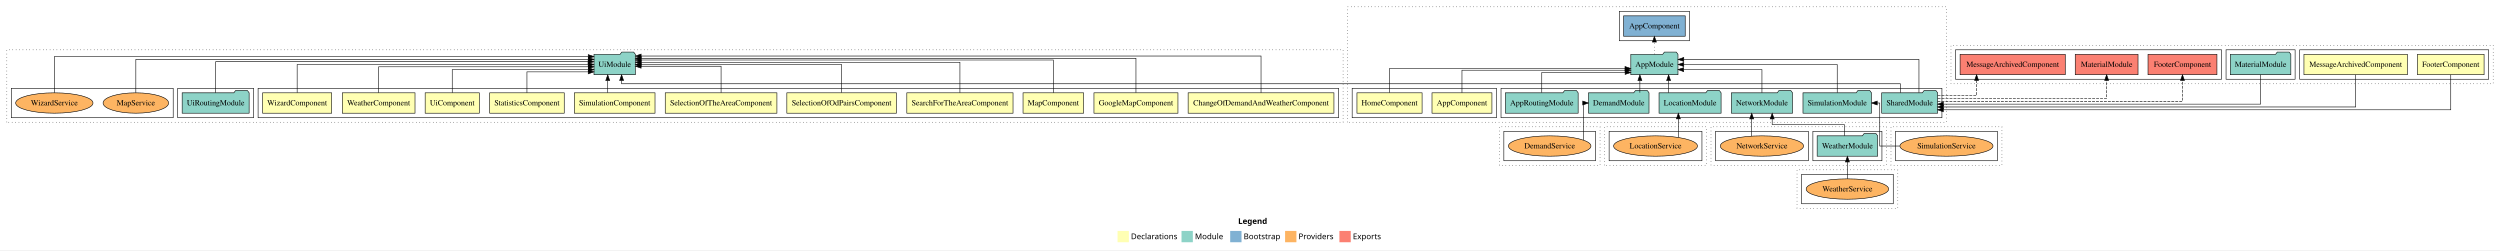
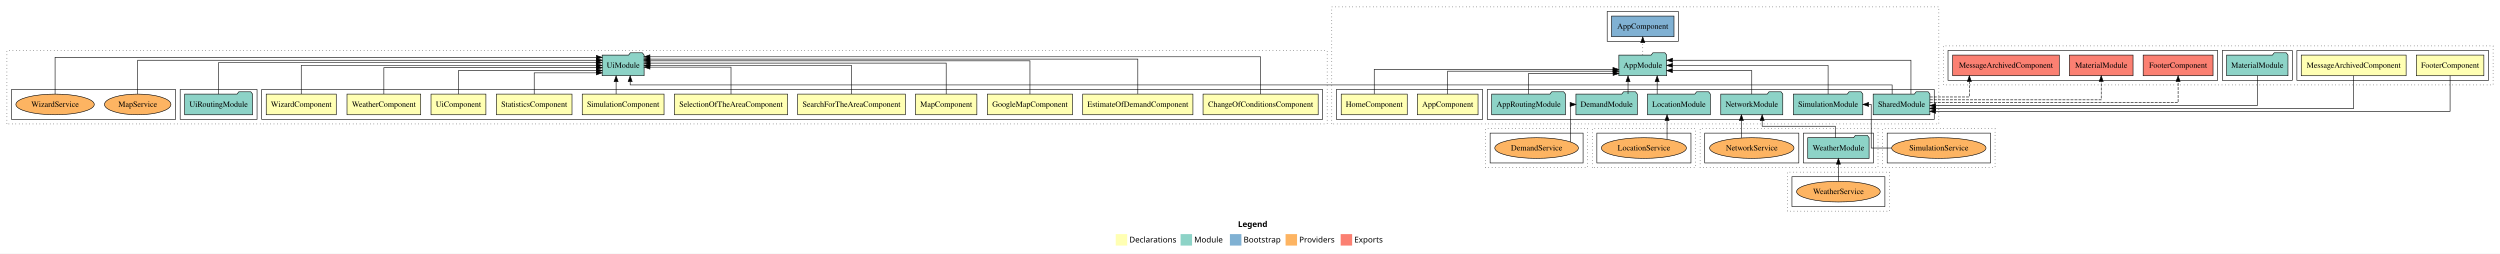
- <svg xmlns="http://www.w3.org/2000/svg" width="4417pt" height="442pt" viewBox="0.00 0.00 4417.00 442.00">
+ <svg xmlns="http://www.w3.org/2000/svg" width="4357pt" height="442pt" viewBox="0.00 0.00 4357.00 442.00">
  <g id="graph0" class="graph" transform="scale(1 1) rotate(0) translate(4 438)">
-     <polygon fill="#ffffff" stroke="transparent" points="-4,4 -4,-438 4413,-438 4413,4 -4,4" />
-     <text text-anchor="start" x="2183.509" y="-42.4" font-family="sans-serif" font-weight="bold" font-size="14.00" fill="#000000">Legend</text>
-     <polygon fill="#ffffb3" stroke="transparent" points="1970.5,-10 1970.5,-30 1990.5,-30 1990.5,-10 1970.5,-10" />
-     <text text-anchor="start" x="1994.129" y="-15.4" font-family="sans-serif" font-size="14.00" fill="#000000">  Declarations</text>
-     <polygon fill="#8dd3c7" stroke="transparent" points="2083.5,-10 2083.5,-30 2103.5,-30 2103.5,-10 2083.5,-10" />
-     <text text-anchor="start" x="2107.225" y="-15.4" font-family="sans-serif" font-size="14.00" fill="#000000">  Module</text>
-     <polygon fill="#80b1d3" stroke="transparent" points="2169.5,-10 2169.5,-30 2189.5,-30 2189.5,-10 2169.5,-10" />
-     <text text-anchor="start" x="2193.281" y="-15.4" font-family="sans-serif" font-size="14.00" fill="#000000">  Bootstrap</text>
-     <polygon fill="#fdb462" stroke="transparent" points="2266.5,-10 2266.5,-30 2286.5,-30 2286.5,-10 2266.5,-10" />
-     <text text-anchor="start" x="2290.173" y="-15.4" font-family="sans-serif" font-size="14.00" fill="#000000">  Providers</text>
-     <polygon fill="#fb8072" stroke="transparent" points="2362.5,-10 2362.5,-30 2382.5,-30 2382.5,-10 2362.5,-10" />
-     <text text-anchor="start" x="2386.226" y="-15.4" font-family="sans-serif" font-size="14.00" fill="#000000">  Exports</text>
+     <polygon fill="#ffffff" stroke="transparent" points="-4,4 -4,-438 4353,-438 4353,4 -4,4" />
+     <text text-anchor="start" x="2153.509" y="-42.4" font-family="sans-serif" font-weight="bold" font-size="14.00" fill="#000000">Legend</text>
+     <polygon fill="#ffffb3" stroke="transparent" points="1940.5,-10 1940.5,-30 1960.5,-30 1960.5,-10 1940.5,-10" />
+     <text text-anchor="start" x="1964.129" y="-15.4" font-family="sans-serif" font-size="14.00" fill="#000000">  Declarations</text>
+     <polygon fill="#8dd3c7" stroke="transparent" points="2053.5,-10 2053.5,-30 2073.5,-30 2073.5,-10 2053.5,-10" />
+     <text text-anchor="start" x="2077.225" y="-15.4" font-family="sans-serif" font-size="14.00" fill="#000000">  Module</text>
+     <polygon fill="#80b1d3" stroke="transparent" points="2139.5,-10 2139.5,-30 2159.5,-30 2159.5,-10 2139.5,-10" />
+     <text text-anchor="start" x="2163.281" y="-15.4" font-family="sans-serif" font-size="14.00" fill="#000000">  Bootstrap</text>
+     <polygon fill="#fdb462" stroke="transparent" points="2236.5,-10 2236.5,-30 2256.5,-30 2256.5,-10 2236.5,-10" />
+     <text text-anchor="start" x="2260.173" y="-15.4" font-family="sans-serif" font-size="14.00" fill="#000000">  Providers</text>
+     <polygon fill="#fb8072" stroke="transparent" points="2332.5,-10 2332.5,-30 2352.5,-30 2352.5,-10 2332.5,-10" />
+     <text text-anchor="start" x="2356.226" y="-15.4" font-family="sans-serif" font-size="14.00" fill="#000000">  Exports</text>
    <g id="clust1" class="cluster">
-       <polygon fill="none" stroke="#000000" stroke-dasharray="1,5" points="2377,-222 2377,-426 3435,-426 3435,-222 2377,-222" />
+       <polygon fill="none" stroke="#000000" stroke-dasharray="1,5" points="2317,-222 2317,-426 3375,-426 3375,-222 2317,-222" />
    </g>
    <g id="clust2" class="cluster">
-       <polygon fill="none" stroke="#000000" points="2385,-230 2385,-282 2640,-282 2640,-230 2385,-230" />
+       <polygon fill="none" stroke="#000000" points="2325,-230 2325,-282 2580,-282 2580,-230 2325,-230" />
    </g>
    <g id="clust5" class="cluster">
-       <polygon fill="none" stroke="#000000" points="2648,-230 2648,-282 3427,-282 3427,-230 2648,-230" />
+       <polygon fill="none" stroke="#000000" points="2588,-230 2588,-282 3367,-282 3367,-230 2588,-230" />
    </g>
    <g id="clust7" class="cluster">
-       <polygon fill="none" stroke="#000000" points="2857,-366 2857,-418 2981,-418 2981,-366 2857,-366" />
+       <polygon fill="none" stroke="#000000" points="2797,-366 2797,-418 2921,-418 2921,-366 2797,-366" />
    </g>
    <g id="clust15" class="cluster">
-       <polygon fill="none" stroke="#000000" stroke-dasharray="1,5" points="2645,-146 2645,-214 2823,-214 2823,-146 2645,-146" />
+       <polygon fill="none" stroke="#000000" stroke-dasharray="1,5" points="2585,-146 2585,-214 2763,-214 2763,-146 2585,-146" />
    </g>
    <g id="clust20" class="cluster">
-       <polygon fill="none" stroke="#000000" points="2653,-154 2653,-206 2815,-206 2815,-154 2653,-154" />
+       <polygon fill="none" stroke="#000000" points="2593,-154 2593,-206 2755,-206 2755,-154 2593,-154" />
    </g>
    <g id="clust21" class="cluster">
-       <polygon fill="none" stroke="#000000" stroke-dasharray="1,5" points="2831,-146 2831,-214 3011,-214 3011,-146 2831,-146" />
+       <polygon fill="none" stroke="#000000" stroke-dasharray="1,5" points="2771,-146 2771,-214 2951,-214 2951,-146 2771,-146" />
    </g>
    <g id="clust26" class="cluster">
-       <polygon fill="none" stroke="#000000" points="2839,-154 2839,-206 3003,-206 3003,-154 2839,-154" />
+       <polygon fill="none" stroke="#000000" points="2779,-154 2779,-206 2943,-206 2943,-154 2779,-154" />
    </g>
    <g id="clust33" class="cluster">
-       <polygon fill="none" stroke="#000000" stroke-dasharray="1,5" points="3019,-146 3019,-214 3329,-214 3329,-146 3019,-146" />
+       <polygon fill="none" stroke="#000000" stroke-dasharray="1,5" points="2959,-146 2959,-214 3269,-214 3269,-146 2959,-146" />
    </g>
    <g id="clust35" class="cluster">
-       <polygon fill="none" stroke="#000000" points="3199,-154 3199,-206 3321,-206 3321,-154 3199,-154" />
+       <polygon fill="none" stroke="#000000" points="3139,-154 3139,-206 3261,-206 3261,-154 3139,-154" />
    </g>
    <g id="clust38" class="cluster">
-       <polygon fill="none" stroke="#000000" points="3027,-154 3027,-206 3191,-206 3191,-154 3027,-154" />
+       <polygon fill="none" stroke="#000000" points="2967,-154 2967,-206 3131,-206 3131,-154 2967,-154" />
    </g>
    <g id="clust39" class="cluster">
-       <polygon fill="none" stroke="#000000" stroke-dasharray="1,5" points="3443,-290 3443,-358 4401,-358 4401,-290 3443,-290" />
+       <polygon fill="none" stroke="#000000" stroke-dasharray="1,5" points="3383,-290 3383,-358 4341,-358 4341,-290 3383,-290" />
    </g>
    <g id="clust40" class="cluster">
-       <polygon fill="none" stroke="#000000" points="4059,-298 4059,-350 4393,-350 4393,-298 4059,-298" />
+       <polygon fill="none" stroke="#000000" points="3999,-298 3999,-350 4333,-350 4333,-298 3999,-298" />
    </g>
    <g id="clust43" class="cluster">
-       <polygon fill="none" stroke="#000000" points="3929,-298 3929,-350 4051,-350 4051,-298 3929,-298" />
+       <polygon fill="none" stroke="#000000" points="3869,-298 3869,-350 3991,-350 3991,-298 3869,-298" />
    </g>
    <g id="clust44" class="cluster">
-       <polygon fill="none" stroke="#000000" points="3451,-298 3451,-350 3921,-350 3921,-298 3451,-298" />
+       <polygon fill="none" stroke="#000000" points="3391,-298 3391,-350 3861,-350 3861,-298 3391,-298" />
    </g>
    <g id="clust47" class="cluster">
-       <polygon fill="none" stroke="#000000" stroke-dasharray="1,5" points="3337,-146 3337,-214 3533,-214 3533,-146 3337,-146" />
+       <polygon fill="none" stroke="#000000" stroke-dasharray="1,5" points="3277,-146 3277,-214 3473,-214 3473,-146 3277,-146" />
    </g>
    <g id="clust52" class="cluster">
-       <polygon fill="none" stroke="#000000" points="3345,-154 3345,-206 3525,-206 3525,-154 3345,-154" />
+       <polygon fill="none" stroke="#000000" points="3285,-154 3285,-206 3465,-206 3465,-154 3285,-154" />
    </g>
    <g id="clust53" class="cluster">
-       <polygon fill="none" stroke="#000000" stroke-dasharray="1,5" points="8,-222 8,-350 2369,-350 2369,-222 8,-222" />
+       <polygon fill="none" stroke="#000000" stroke-dasharray="1,5" points="8,-222 8,-350 2309,-350 2309,-222 8,-222" />
    </g>
    <g id="clust54" class="cluster">
-       <polygon fill="none" stroke="#000000" points="452,-230 452,-282 2361,-282 2361,-230 452,-230" />
+       <polygon fill="none" stroke="#000000" points="452,-230 452,-282 2301,-282 2301,-230 452,-230" />
    </g>
    <g id="clust66" class="cluster">
      <polygon fill="none" stroke="#000000" points="310,-230 310,-282 444,-282 444,-230 310,-230" />
    </g>
    <g id="clust69" class="cluster">
      <polygon fill="none" stroke="#000000" points="16,-230 16,-282 302,-282 302,-230 16,-230" />
    </g>
    <g id="clust76" class="cluster">
-       <polygon fill="none" stroke="#000000" stroke-dasharray="1,5" points="3171,-70 3171,-138 3349,-138 3349,-70 3171,-70" />
+       <polygon fill="none" stroke="#000000" stroke-dasharray="1,5" points="3111,-70 3111,-138 3289,-138 3289,-70 3111,-70" />
    </g>
    <g id="clust81" class="cluster">
-       <polygon fill="none" stroke="#000000" points="3179,-78 3179,-130 3341,-130 3341,-78 3179,-78" />
+       <polygon fill="none" stroke="#000000" points="3119,-78 3119,-130 3281,-130 3281,-78 3119,-78" />
    </g>
    <g id="node1" class="node">
-       <polygon fill="#ffffb3" stroke="#000000" points="2631.94,-274 2526.06,-274 2526.06,-238 2631.94,-238 2631.94,-274" />
-       <text text-anchor="middle" x="2579" y="-251.8" font-family="Times,serif" font-size="14.00" fill="#000000">AppComponent</text>
+       <polygon fill="#ffffb3" stroke="#000000" points="2571.94,-274 2466.06,-274 2466.06,-238 2571.94,-238 2571.94,-274" />
+       <text text-anchor="middle" x="2519" y="-251.8" font-family="Times,serif" font-size="14.00" fill="#000000">AppComponent</text>
    </g>
    <g id="node3" class="node">
-       <polygon fill="#8dd3c7" stroke="#000000" points="2960.657,-342 2957.657,-346 2936.657,-346 2933.657,-342 2877.343,-342 2877.343,-306 2960.657,-306 2960.657,-342" />
-       <text text-anchor="middle" x="2919" y="-319.8" font-family="Times,serif" font-size="14.00" fill="#000000">AppModule</text>
+       <polygon fill="#8dd3c7" stroke="#000000" points="2900.657,-342 2897.657,-346 2876.657,-346 2873.657,-342 2817.343,-342 2817.343,-306 2900.657,-306 2900.657,-342" />
+       <text text-anchor="middle" x="2859" y="-319.8" font-family="Times,serif" font-size="14.00" fill="#000000">AppModule</text>
    </g>
    <g id="edge1" class="edge">
-       <path fill="none" stroke="#000000" d="M2579,-274.034C2579,-291.06 2579,-314 2579,-314 2579,-314 2867.309,-314 2867.309,-314" />
-       <polygon fill="#000000" stroke="#000000" points="2867.309,-317.5 2877.309,-314 2867.309,-310.5 2867.309,-317.5" />
+       <path fill="none" stroke="#000000" d="M2519,-274.034C2519,-291.06 2519,-314 2519,-314 2519,-314 2807.309,-314 2807.309,-314" />
+       <polygon fill="#000000" stroke="#000000" points="2807.309,-317.5 2817.309,-314 2807.309,-310.5 2807.309,-317.5" />
    </g>
    <g id="node2" class="node">
-       <polygon fill="#ffffb3" stroke="#000000" points="2508.545,-274 2393.455,-274 2393.455,-238 2508.545,-238 2508.545,-274" />
-       <text text-anchor="middle" x="2451" y="-251.8" font-family="Times,serif" font-size="14.00" fill="#000000">HomeComponent</text>
+       <polygon fill="#ffffb3" stroke="#000000" points="2448.545,-274 2333.455,-274 2333.455,-238 2448.545,-238 2448.545,-274" />
+       <text text-anchor="middle" x="2391" y="-251.8" font-family="Times,serif" font-size="14.00" fill="#000000">HomeComponent</text>
    </g>
    <g id="edge2" class="edge">
-       <path fill="none" stroke="#000000" d="M2451,-274.302C2451,-292.27 2451,-317 2451,-317 2451,-317 2867.056,-317 2867.056,-317" />
-       <polygon fill="#000000" stroke="#000000" points="2867.056,-320.5 2877.056,-317 2867.056,-313.5 2867.056,-320.5" />
+       <path fill="none" stroke="#000000" d="M2391,-274.302C2391,-292.27 2391,-317 2391,-317 2391,-317 2807.056,-317 2807.056,-317" />
+       <polygon fill="#000000" stroke="#000000" points="2807.056,-320.5 2817.056,-317 2807.056,-313.5 2807.056,-320.5" />
    </g>
    <g id="node10" class="node">
-       <polygon fill="#80b1d3" stroke="#000000" points="2973.439,-410 2864.561,-410 2864.561,-374 2973.439,-374 2973.439,-410" />
-       <text text-anchor="middle" x="2919" y="-387.8" font-family="Times,serif" font-size="14.00" fill="#000000">AppComponent </text>
+       <polygon fill="#80b1d3" stroke="#000000" points="2913.439,-410 2804.561,-410 2804.561,-374 2913.439,-374 2913.439,-410" />
+       <text text-anchor="middle" x="2859" y="-387.8" font-family="Times,serif" font-size="14.00" fill="#000000">AppComponent </text>
    </g>
    <g id="edge9" class="edge">
-       <path fill="none" stroke="#000000" stroke-dasharray="1,5" d="M2919,-342.223C2919,-342.223 2919,-363.727 2919,-363.727" />
-       <polygon fill="#000000" stroke="#000000" points="2915.5,-363.727 2919,-373.727 2922.5,-363.727 2915.5,-363.727" />
+       <path fill="none" stroke="#000000" stroke-dasharray="1,5" d="M2859,-342.223C2859,-342.223 2859,-363.727 2859,-363.727" />
+       <polygon fill="#000000" stroke="#000000" points="2855.5,-363.727 2859,-373.727 2862.5,-363.727 2855.5,-363.727" />
    </g>
    <g id="node4" class="node">
-       <polygon fill="#8dd3c7" stroke="#000000" points="2784.274,-274 2781.274,-278 2760.274,-278 2757.274,-274 2655.726,-274 2655.726,-238 2784.274,-238 2784.274,-274" />
-       <text text-anchor="middle" x="2720" y="-251.8" font-family="Times,serif" font-size="14.00" fill="#000000">AppRoutingModule</text>
+       <polygon fill="#8dd3c7" stroke="#000000" points="2724.274,-274 2721.274,-278 2700.274,-278 2697.274,-274 2595.726,-274 2595.726,-238 2724.274,-238 2724.274,-274" />
+       <text text-anchor="middle" x="2660" y="-251.8" font-family="Times,serif" font-size="14.00" fill="#000000">AppRoutingModule</text>
    </g>
    <g id="edge3" class="edge">
-       <path fill="none" stroke="#000000" d="M2720,-274.282C2720,-289.948 2720,-310 2720,-310 2720,-310 2867.283,-310 2867.283,-310" />
-       <polygon fill="#000000" stroke="#000000" points="2867.283,-313.5 2877.283,-310 2867.283,-306.5 2867.283,-313.5" />
+       <path fill="none" stroke="#000000" d="M2660,-274.282C2660,-289.948 2660,-310 2660,-310 2660,-310 2807.283,-310 2807.283,-310" />
+       <polygon fill="#000000" stroke="#000000" points="2807.283,-313.5 2817.283,-310 2807.283,-306.5 2807.283,-313.5" />
    </g>
    <g id="node5" class="node">
-       <polygon fill="#8dd3c7" stroke="#000000" points="2909.476,-274 2906.476,-278 2885.476,-278 2882.476,-274 2802.524,-274 2802.524,-238 2909.476,-238 2909.476,-274" />
-       <text text-anchor="middle" x="2856" y="-251.8" font-family="Times,serif" font-size="14.00" fill="#000000">DemandModule</text>
+       <polygon fill="#8dd3c7" stroke="#000000" points="2849.476,-274 2846.476,-278 2825.476,-278 2822.476,-274 2742.524,-274 2742.524,-238 2849.476,-238 2849.476,-274" />
+       <text text-anchor="middle" x="2796" y="-251.8" font-family="Times,serif" font-size="14.00" fill="#000000">DemandModule</text>
    </g>
    <g id="edge4" class="edge">
-       <path fill="none" stroke="#000000" d="M2893.33,-274.223C2893.33,-274.223 2893.33,-295.727 2893.33,-295.727" />
-       <polygon fill="#000000" stroke="#000000" points="2889.83,-295.727 2893.33,-305.727 2896.83,-295.727 2889.83,-295.727" />
+       <path fill="none" stroke="#000000" d="M2833.33,-274.223C2833.33,-274.223 2833.33,-295.727 2833.33,-295.727" />
+       <polygon fill="#000000" stroke="#000000" points="2829.83,-295.727 2833.33,-305.727 2836.83,-295.727 2829.83,-295.727" />
    </g>
    <g id="node6" class="node">
-       <polygon fill="#8dd3c7" stroke="#000000" points="3036.813,-274 3033.813,-278 3012.813,-278 3009.813,-274 2927.187,-274 2927.187,-238 3036.813,-238 3036.813,-274" />
-       <text text-anchor="middle" x="2982" y="-251.8" font-family="Times,serif" font-size="14.00" fill="#000000">LocationModule</text>
+       <polygon fill="#8dd3c7" stroke="#000000" points="2976.813,-274 2973.813,-278 2952.813,-278 2949.813,-274 2867.187,-274 2867.187,-238 2976.813,-238 2976.813,-274" />
+       <text text-anchor="middle" x="2922" y="-251.8" font-family="Times,serif" font-size="14.00" fill="#000000">LocationModule</text>
    </g>
    <g id="edge5" class="edge">
-       <path fill="none" stroke="#000000" d="M2944.086,-274.223C2944.086,-274.223 2944.086,-295.727 2944.086,-295.727" />
-       <polygon fill="#000000" stroke="#000000" points="2940.586,-295.727 2944.086,-305.727 2947.586,-295.727 2940.586,-295.727" />
+       <path fill="none" stroke="#000000" d="M2884.086,-274.223C2884.086,-274.223 2884.086,-295.727 2884.086,-295.727" />
+       <polygon fill="#000000" stroke="#000000" points="2880.586,-295.727 2884.086,-305.727 2887.586,-295.727 2880.586,-295.727" />
    </g>
    <g id="node7" class="node">
-       <polygon fill="#8dd3c7" stroke="#000000" points="3163.03,-274 3160.03,-278 3139.03,-278 3136.03,-274 3054.97,-274 3054.97,-238 3163.03,-238 3163.03,-274" />
-       <text text-anchor="middle" x="3109" y="-251.8" font-family="Times,serif" font-size="14.00" fill="#000000">NetworkModule</text>
+       <polygon fill="#8dd3c7" stroke="#000000" points="3103.03,-274 3100.03,-278 3079.03,-278 3076.03,-274 2994.97,-274 2994.97,-238 3103.03,-238 3103.03,-274" />
+       <text text-anchor="middle" x="3049" y="-251.8" font-family="Times,serif" font-size="14.00" fill="#000000">NetworkModule</text>
    </g>
    <g id="edge6" class="edge">
-       <path fill="none" stroke="#000000" d="M3109,-274.022C3109,-291.373 3109,-315 3109,-315 3109,-315 2970.696,-315 2970.696,-315" />
-       <polygon fill="#000000" stroke="#000000" points="2970.696,-311.5 2960.696,-315 2970.696,-318.5 2970.696,-311.5" />
+       <path fill="none" stroke="#000000" d="M3049,-274.022C3049,-291.373 3049,-315 3049,-315 3049,-315 2910.696,-315 2910.696,-315" />
+       <polygon fill="#000000" stroke="#000000" points="2910.696,-311.5 2900.696,-315 2910.696,-318.5 2910.696,-311.5" />
    </g>
    <g id="node8" class="node">
-       <polygon fill="#8dd3c7" stroke="#000000" points="3419.423,-274 3416.423,-278 3395.423,-278 3392.423,-274 3320.577,-274 3320.577,-238 3419.423,-238 3419.423,-274" />
-       <text text-anchor="middle" x="3370" y="-251.8" font-family="Times,serif" font-size="14.00" fill="#000000">SharedModule</text>
+       <polygon fill="#8dd3c7" stroke="#000000" points="3359.423,-274 3356.423,-278 3335.423,-278 3332.423,-274 3260.577,-274 3260.577,-238 3359.423,-238 3359.423,-274" />
+       <text text-anchor="middle" x="3310" y="-251.8" font-family="Times,serif" font-size="14.00" fill="#000000">SharedModule</text>
    </g>
    <g id="edge7" class="edge">
-       <path fill="none" stroke="#000000" d="M3386.404,-274.248C3386.404,-297.018 3386.404,-333 3386.404,-333 3386.404,-333 2970.89,-333 2970.89,-333" />
-       <polygon fill="#000000" stroke="#000000" points="2970.89,-329.5 2960.89,-333 2970.89,-336.5 2970.89,-329.5" />
+       <path fill="none" stroke="#000000" d="M3326.404,-274.248C3326.404,-297.018 3326.404,-333 3326.404,-333 3326.404,-333 2910.89,-333 2910.89,-333" />
+       <polygon fill="#000000" stroke="#000000" points="2910.89,-329.5 2900.89,-333 2910.89,-336.5 2910.89,-329.5" />
    </g>
    <g id="node18" class="node">
-       <polygon fill="#fb8072" stroke="#000000" points="3912.881,-342 3791.119,-342 3791.119,-306 3912.881,-306 3912.881,-342" />
-       <text text-anchor="middle" x="3852" y="-319.8" font-family="Times,serif" font-size="14.00" fill="#000000">FooterComponent </text>
+       <polygon fill="#fb8072" stroke="#000000" points="3852.881,-342 3731.119,-342 3731.119,-306 3852.881,-306 3852.881,-342" />
+       <text text-anchor="middle" x="3792" y="-319.8" font-family="Times,serif" font-size="14.00" fill="#000000">FooterComponent </text>
    </g>
    <g id="edge17" class="edge">
-       <path fill="none" stroke="#000000" stroke-dasharray="5,2" d="M3419.317,-259C3542.163,-259 3852,-259 3852,-259 3852,-259 3852,-295.894 3852,-295.894" />
-       <polygon fill="#000000" stroke="#000000" points="3848.5,-295.894 3852,-305.894 3855.5,-295.894 3848.5,-295.894" />
+       <path fill="none" stroke="#000000" stroke-dasharray="5,2" d="M3359.317,-259C3482.163,-259 3792,-259 3792,-259 3792,-259 3792,-295.894 3792,-295.894" />
+       <polygon fill="#000000" stroke="#000000" points="3788.5,-295.894 3792,-305.894 3795.5,-295.894 3788.5,-295.894" />
    </g>
    <g id="node19" class="node">
-       <polygon fill="#fb8072" stroke="#000000" points="3773.472,-342 3662.528,-342 3662.528,-306 3773.472,-306 3773.472,-342" />
-       <text text-anchor="middle" x="3718" y="-319.8" font-family="Times,serif" font-size="14.00" fill="#000000">MaterialModule </text>
+       <polygon fill="#fb8072" stroke="#000000" points="3713.472,-342 3602.528,-342 3602.528,-306 3713.472,-306 3713.472,-342" />
+       <text text-anchor="middle" x="3658" y="-319.8" font-family="Times,serif" font-size="14.00" fill="#000000">MaterialModule </text>
    </g>
    <g id="edge18" class="edge">
-       <path fill="none" stroke="#000000" stroke-dasharray="5,2" d="M3419.49,-264C3515.567,-264 3718,-264 3718,-264 3718,-264 3718,-295.998 3718,-295.998" />
-       <polygon fill="#000000" stroke="#000000" points="3714.5,-295.998 3718,-305.998 3721.5,-295.998 3714.5,-295.998" />
+       <path fill="none" stroke="#000000" stroke-dasharray="5,2" d="M3359.49,-264C3455.567,-264 3658,-264 3658,-264 3658,-264 3658,-295.998 3658,-295.998" />
+       <polygon fill="#000000" stroke="#000000" points="3654.5,-295.998 3658,-305.998 3661.5,-295.998 3654.5,-295.998" />
    </g>
    <g id="node20" class="node">
-       <polygon fill="#fb8072" stroke="#000000" points="3644.897,-342 3459.103,-342 3459.103,-306 3644.897,-306 3644.897,-342" />
-       <text text-anchor="middle" x="3552" y="-319.8" font-family="Times,serif" font-size="14.00" fill="#000000">MessageArchivedComponent </text>
+       <polygon fill="#fb8072" stroke="#000000" points="3584.897,-342 3399.103,-342 3399.103,-306 3584.897,-306 3584.897,-342" />
+       <text text-anchor="middle" x="3492" y="-319.8" font-family="Times,serif" font-size="14.00" fill="#000000">MessageArchivedComponent </text>
    </g>
    <g id="edge19" class="edge">
-       <path fill="none" stroke="#000000" stroke-dasharray="5,2" d="M3419.449,-269C3451.843,-269 3488.215,-269 3488.215,-269 3488.215,-269 3488.215,-295.991 3488.215,-295.991" />
-       <polygon fill="#000000" stroke="#000000" points="3484.715,-295.991 3488.215,-305.991 3491.715,-295.991 3484.715,-295.991" />
+       <path fill="none" stroke="#000000" stroke-dasharray="5,2" d="M3359.449,-269C3391.843,-269 3428.215,-269 3428.215,-269 3428.215,-269 3428.215,-295.991 3428.215,-295.991" />
+       <polygon fill="#000000" stroke="#000000" points="3424.715,-295.991 3428.215,-305.991 3431.715,-295.991 3424.715,-295.991" />
    </g>
    <g id="node33" class="node">
      <polygon fill="#8dd3c7" stroke="#000000" points="1118.548,-342 1115.548,-346 1094.548,-346 1091.548,-342 1045.452,-342 1045.452,-306 1118.548,-306 1118.548,-342" />
      <text text-anchor="middle" x="1082" y="-319.8" font-family="Times,serif" font-size="14.00" fill="#000000">UiModule</text>
    </g>
    <g id="edge32" class="edge">
-       <path fill="none" stroke="#000000" d="M3353.596,-274.194C3353.596,-282.278 3353.596,-290 3353.596,-290 3353.596,-290 1094.258,-290 1094.258,-290 1094.258,-290 1094.258,-295.806 1094.258,-295.806" />
+       <path fill="none" stroke="#000000" d="M3293.596,-274.194C3293.596,-282.278 3293.596,-290 3293.596,-290 3293.596,-290 1094.258,-290 1094.258,-290 1094.258,-290 1094.258,-295.806 1094.258,-295.806" />
      <polygon fill="#000000" stroke="#000000" points="1090.758,-295.805 1094.258,-305.806 1097.758,-295.806 1090.758,-295.805" />
    </g>
    <g id="node9" class="node">
-       <polygon fill="#8dd3c7" stroke="#000000" points="3302.5,-274 3299.5,-278 3278.5,-278 3275.5,-274 3181.5,-274 3181.5,-238 3302.5,-238 3302.5,-274" />
-       <text text-anchor="middle" x="3242" y="-251.8" font-family="Times,serif" font-size="14.00" fill="#000000">SimulationModule</text>
+       <polygon fill="#8dd3c7" stroke="#000000" points="3242.5,-274 3239.5,-278 3218.5,-278 3215.5,-274 3121.5,-274 3121.5,-238 3242.5,-238 3242.5,-274" />
+       <text text-anchor="middle" x="3182" y="-251.8" font-family="Times,serif" font-size="14.00" fill="#000000">SimulationModule</text>
    </g>
    <g id="edge8" class="edge">
-       <path fill="none" stroke="#000000" d="M3242,-274.223C3242,-294.365 3242,-324 3242,-324 3242,-324 2970.896,-324 2970.896,-324" />
-       <polygon fill="#000000" stroke="#000000" points="2970.896,-320.5 2960.896,-324 2970.895,-327.5 2970.896,-320.5" />
+       <path fill="none" stroke="#000000" d="M3182,-274.223C3182,-294.365 3182,-324 3182,-324 3182,-324 2910.896,-324 2910.896,-324" />
+       <polygon fill="#000000" stroke="#000000" points="2910.896,-320.5 2900.896,-324 2910.895,-327.5 2910.896,-320.5" />
    </g>
    <g id="node11" class="node">
-       <ellipse fill="#fdb462" stroke="#000000" cx="2734" cy="-180" rx="72.912" ry="18" />
-       <text text-anchor="middle" x="2734" y="-175.8" font-family="Times,serif" font-size="14.00" fill="#000000">DemandService</text>
+       <ellipse fill="#fdb462" stroke="#000000" cx="2674" cy="-180" rx="72.912" ry="18" />
+       <text text-anchor="middle" x="2674" y="-175.8" font-family="Times,serif" font-size="14.00" fill="#000000">DemandService</text>
    </g>
    <g id="edge10" class="edge">
-       <path fill="none" stroke="#000000" d="M2793.45,-190.567C2793.45,-211.45 2793.45,-256 2793.45,-256 2793.45,-256 2794.346,-256 2794.346,-256" />
-       <polygon fill="#000000" stroke="#000000" points="2792.412,-259.5 2802.412,-256 2792.411,-252.5 2792.412,-259.5" />
+       <path fill="none" stroke="#000000" d="M2733.45,-190.567C2733.45,-211.45 2733.45,-256 2733.45,-256 2733.45,-256 2734.346,-256 2734.346,-256" />
+       <polygon fill="#000000" stroke="#000000" points="2732.412,-259.5 2742.412,-256 2732.411,-252.5 2732.412,-259.5" />
    </g>
    <g id="node12" class="node">
-       <ellipse fill="#fdb462" stroke="#000000" cx="2921" cy="-180" rx="74.135" ry="18" />
-       <text text-anchor="middle" x="2921" y="-175.8" font-family="Times,serif" font-size="14.00" fill="#000000">LocationService</text>
+       <ellipse fill="#fdb462" stroke="#000000" cx="2861" cy="-180" rx="74.135" ry="18" />
+       <text text-anchor="middle" x="2861" y="-175.8" font-family="Times,serif" font-size="14.00" fill="#000000">LocationService</text>
    </g>
    <g id="edge11" class="edge">
-       <path fill="none" stroke="#000000" d="M2961.331,-195.38C2961.331,-195.38 2961.331,-227.971 2961.331,-227.971" />
-       <polygon fill="#000000" stroke="#000000" points="2957.831,-227.971 2961.331,-237.971 2964.831,-227.971 2957.831,-227.971" />
+       <path fill="none" stroke="#000000" d="M2901.331,-195.38C2901.331,-195.38 2901.331,-227.971 2901.331,-227.971" />
+       <polygon fill="#000000" stroke="#000000" points="2897.831,-227.971 2901.331,-237.971 2904.831,-227.971 2897.831,-227.971" />
    </g>
    <g id="node13" class="node">
-       <polygon fill="#8dd3c7" stroke="#000000" points="3313.459,-198 3310.459,-202 3289.459,-202 3286.459,-198 3206.541,-198 3206.541,-162 3313.459,-162 3313.459,-198" />
-       <text text-anchor="middle" x="3260" y="-175.8" font-family="Times,serif" font-size="14.00" fill="#000000">WeatherModule</text>
+       <polygon fill="#8dd3c7" stroke="#000000" points="3253.459,-198 3250.459,-202 3229.459,-202 3226.459,-198 3146.541,-198 3146.541,-162 3253.459,-162 3253.459,-198" />
+       <text text-anchor="middle" x="3200" y="-175.8" font-family="Times,serif" font-size="14.00" fill="#000000">WeatherModule</text>
    </g>
    <g id="edge12" class="edge">
-       <path fill="none" stroke="#000000" d="M3254.51,-198.11C3254.51,-207.897 3254.51,-218 3254.51,-218 3254.51,-218 3127.088,-218 3127.088,-218 3127.088,-218 3127.088,-227.89 3127.088,-227.89" />
-       <polygon fill="#000000" stroke="#000000" points="3123.588,-227.89 3127.088,-237.89 3130.588,-227.89 3123.588,-227.89" />
+       <path fill="none" stroke="#000000" d="M3194.51,-198.11C3194.51,-207.897 3194.51,-218 3194.51,-218 3194.51,-218 3067.088,-218 3067.088,-218 3067.088,-218 3067.088,-227.89 3067.088,-227.89" />
+       <polygon fill="#000000" stroke="#000000" points="3063.588,-227.89 3067.088,-237.89 3070.588,-227.89 3063.588,-227.89" />
    </g>
    <g id="node14" class="node">
-       <ellipse fill="#fdb462" stroke="#000000" cx="3109" cy="-180" rx="73.554" ry="18" />
-       <text text-anchor="middle" x="3109" y="-175.8" font-family="Times,serif" font-size="14.00" fill="#000000">NetworkService</text>
+       <ellipse fill="#fdb462" stroke="#000000" cx="3049" cy="-180" rx="73.554" ry="18" />
+       <text text-anchor="middle" x="3049" y="-175.8" font-family="Times,serif" font-size="14.00" fill="#000000">NetworkService</text>
    </g>
    <g id="edge13" class="edge">
-       <path fill="none" stroke="#000000" d="M3090.912,-197.627C3090.912,-197.627 3090.912,-227.941 3090.912,-227.941" />
-       <polygon fill="#000000" stroke="#000000" points="3087.412,-227.941 3090.912,-237.941 3094.412,-227.941 3087.412,-227.941" />
+       <path fill="none" stroke="#000000" d="M3030.912,-197.627C3030.912,-197.627 3030.912,-227.941 3030.912,-227.941" />
+       <polygon fill="#000000" stroke="#000000" points="3027.412,-227.941 3030.912,-237.941 3034.412,-227.941 3027.412,-227.941" />
    </g>
    <g id="node15" class="node">
-       <polygon fill="#ffffb3" stroke="#000000" points="4384.881,-342 4267.119,-342 4267.119,-306 4384.881,-306 4384.881,-342" />
-       <text text-anchor="middle" x="4326" y="-319.8" font-family="Times,serif" font-size="14.00" fill="#000000">FooterComponent</text>
+       <polygon fill="#ffffb3" stroke="#000000" points="4324.881,-342 4207.119,-342 4207.119,-306 4324.881,-306 4324.881,-342" />
+       <text text-anchor="middle" x="4266" y="-319.8" font-family="Times,serif" font-size="14.00" fill="#000000">FooterComponent</text>
    </g>
    <g id="edge14" class="edge">
-       <path fill="none" stroke="#000000" d="M4326,-305.847C4326,-282.243 4326,-244 4326,-244 4326,-244 3429.386,-244 3429.386,-244" />
-       <polygon fill="#000000" stroke="#000000" points="3429.386,-240.5 3419.386,-244 3429.386,-247.5 3429.386,-240.5" />
+       <path fill="none" stroke="#000000" d="M4266,-305.847C4266,-282.243 4266,-244 4266,-244 4266,-244 3369.386,-244 3369.386,-244" />
+       <polygon fill="#000000" stroke="#000000" points="3369.386,-240.5 3359.386,-244 3369.386,-247.5 3369.386,-240.5" />
    </g>
    <g id="node16" class="node">
-       <polygon fill="#ffffb3" stroke="#000000" points="4249.397,-342 4066.603,-342 4066.603,-306 4249.397,-306 4249.397,-342" />
-       <text text-anchor="middle" x="4158" y="-319.8" font-family="Times,serif" font-size="14.00" fill="#000000">MessageArchivedComponent</text>
+       <polygon fill="#ffffb3" stroke="#000000" points="4189.397,-342 4006.603,-342 4006.603,-306 4189.397,-306 4189.397,-342" />
+       <text text-anchor="middle" x="4098" y="-319.8" font-family="Times,serif" font-size="14.00" fill="#000000">MessageArchivedComponent</text>
    </g>
    <g id="edge15" class="edge">
-       <path fill="none" stroke="#000000" d="M4158,-305.845C4158,-283.648 4158,-249 4158,-249 4158,-249 3429.293,-249 3429.293,-249" />
-       <polygon fill="#000000" stroke="#000000" points="3429.293,-245.5 3419.293,-249 3429.293,-252.5 3429.293,-245.5" />
+       <path fill="none" stroke="#000000" d="M4098,-305.845C4098,-283.648 4098,-249 4098,-249 4098,-249 3369.293,-249 3369.293,-249" />
+       <polygon fill="#000000" stroke="#000000" points="3369.293,-245.5 3359.293,-249 3369.293,-252.5 3369.293,-245.5" />
    </g>
    <g id="node17" class="node">
-       <polygon fill="#8dd3c7" stroke="#000000" points="4043.471,-342 4040.471,-346 4019.471,-346 4016.471,-342 3936.529,-342 3936.529,-306 4043.471,-306 4043.471,-342" />
-       <text text-anchor="middle" x="3990" y="-319.8" font-family="Times,serif" font-size="14.00" fill="#000000">MaterialModule</text>
+       <polygon fill="#8dd3c7" stroke="#000000" points="3983.471,-342 3980.471,-346 3959.471,-346 3956.471,-342 3876.529,-342 3876.529,-306 3983.471,-306 3983.471,-342" />
+       <text text-anchor="middle" x="3930" y="-319.8" font-family="Times,serif" font-size="14.00" fill="#000000">MaterialModule</text>
    </g>
    <g id="edge16" class="edge">
-       <path fill="none" stroke="#000000" d="M3990,-305.973C3990,-285.233 3990,-254 3990,-254 3990,-254 3429.429,-254 3429.429,-254" />
-       <polygon fill="#000000" stroke="#000000" points="3429.429,-250.5 3419.429,-254 3429.428,-257.5 3429.429,-250.5" />
+       <path fill="none" stroke="#000000" d="M3930,-305.973C3930,-285.233 3930,-254 3930,-254 3930,-254 3369.429,-254 3369.429,-254" />
+       <polygon fill="#000000" stroke="#000000" points="3369.429,-250.5 3359.429,-254 3369.428,-257.5 3369.429,-250.5" />
    </g>
    <g id="node21" class="node">
-       <ellipse fill="#fdb462" stroke="#000000" cx="3435" cy="-180" rx="82.258" ry="18" />
-       <text text-anchor="middle" x="3435" y="-175.8" font-family="Times,serif" font-size="14.00" fill="#000000">SimulationService</text>
+       <ellipse fill="#fdb462" stroke="#000000" cx="3375" cy="-180" rx="82.258" ry="18" />
+       <text text-anchor="middle" x="3375" y="-175.8" font-family="Times,serif" font-size="14.00" fill="#000000">SimulationService</text>
    </g>
    <g id="edge20" class="edge">
-       <path fill="none" stroke="#000000" d="M3352.498,-180C3332.689,-180 3317.134,-180 3317.134,-180 3317.134,-180 3317.134,-256 3317.134,-256 3317.134,-256 3312.648,-256 3312.648,-256" />
-       <polygon fill="#000000" stroke="#000000" points="3312.648,-252.5 3302.648,-256 3312.648,-259.5 3312.648,-252.5" />
+       <path fill="none" stroke="#000000" d="M3292.498,-180C3272.689,-180 3257.134,-180 3257.134,-180 3257.134,-180 3257.134,-256 3257.134,-256 3257.134,-256 3252.648,-256 3252.648,-256" />
+       <polygon fill="#000000" stroke="#000000" points="3252.648,-252.5 3242.648,-256 3252.648,-259.5 3252.648,-252.5" />
    </g>
    <g id="node22" class="node">
-       <polygon fill="#ffffb3" stroke="#000000" points="2352.808,-274 2095.192,-274 2095.192,-238 2352.808,-238 2352.808,-274" />
-       <text text-anchor="middle" x="2224" y="-251.8" font-family="Times,serif" font-size="14.00" fill="#000000">ChangeOfDemandAndWeatherComponent</text>
+       <polygon fill="#ffffb3" stroke="#000000" points="2293.319,-274 2092.681,-274 2092.681,-238 2293.319,-238 2293.319,-274" />
+       <text text-anchor="middle" x="2193" y="-251.8" font-family="Times,serif" font-size="14.00" fill="#000000">ChangeOfConditionsComponent</text>
    </g>
    <g id="edge21" class="edge">
-       <path fill="none" stroke="#000000" d="M2224,-274.01C2224,-298.421 2224,-339 2224,-339 2224,-339 1128.703,-339 1128.703,-339" />
-       <polygon fill="#000000" stroke="#000000" points="1128.703,-335.5 1118.703,-339 1128.703,-342.5 1128.703,-335.5" />
+       <path fill="none" stroke="#000000" d="M2193,-274.01C2193,-298.421 2193,-339 2193,-339 2193,-339 1128.649,-339 1128.649,-339" />
+       <polygon fill="#000000" stroke="#000000" points="1128.649,-335.5 1118.649,-339 1128.649,-342.5 1128.649,-335.5" />
    </g>
    <g id="node23" class="node">
-       <polygon fill="#ffffb3" stroke="#000000" points="2077.204,-274 1928.796,-274 1928.796,-238 2077.204,-238 2077.204,-274" />
-       <text text-anchor="middle" x="2003" y="-251.8" font-family="Times,serif" font-size="14.00" fill="#000000">GoogleMapComponent</text>
+       <polygon fill="#ffffb3" stroke="#000000" points="2075.015,-274 1882.985,-274 1882.985,-238 2075.015,-238 2075.015,-274" />
+       <text text-anchor="middle" x="1979" y="-251.8" font-family="Times,serif" font-size="14.00" fill="#000000">EstimateOfDemandComponent</text>
    </g>
    <g id="edge22" class="edge">
-       <path fill="none" stroke="#000000" d="M2003,-274.323C2003,-297.66 2003,-335 2003,-335 2003,-335 1128.673,-335 1128.673,-335" />
-       <polygon fill="#000000" stroke="#000000" points="1128.673,-331.5 1118.673,-335 1128.673,-338.5 1128.673,-331.5" />
+       <path fill="none" stroke="#000000" d="M1979,-274.323C1979,-297.66 1979,-335 1979,-335 1979,-335 1128.555,-335 1128.555,-335" />
+       <polygon fill="#000000" stroke="#000000" points="1128.555,-331.5 1118.555,-335 1128.555,-338.5 1128.555,-331.5" />
    </g>
    <g id="node24" class="node">
-       <polygon fill="#ffffb3" stroke="#000000" points="1910.492,-274 1803.508,-274 1803.508,-238 1910.492,-238 1910.492,-274" />
-       <text text-anchor="middle" x="1857" y="-251.8" font-family="Times,serif" font-size="14.00" fill="#000000">MapComponent</text>
+       <polygon fill="#ffffb3" stroke="#000000" points="1865.204,-274 1716.796,-274 1716.796,-238 1865.204,-238 1865.204,-274" />
+       <text text-anchor="middle" x="1791" y="-251.8" font-family="Times,serif" font-size="14.00" fill="#000000">GoogleMapComponent</text>
    </g>
    <g id="edge23" class="edge">
-       <path fill="none" stroke="#000000" d="M1857,-274.011C1857,-296.485 1857,-332 1857,-332 1857,-332 1128.599,-332 1128.599,-332" />
-       <polygon fill="#000000" stroke="#000000" points="1128.599,-328.5 1118.599,-332 1128.599,-335.5 1128.599,-328.5" />
+       <path fill="none" stroke="#000000" d="M1791,-274.011C1791,-296.485 1791,-332 1791,-332 1791,-332 1128.626,-332 1128.626,-332" />
+       <polygon fill="#000000" stroke="#000000" points="1128.626,-328.5 1118.626,-332 1128.626,-335.5 1128.626,-328.5" />
    </g>
    <g id="node25" class="node">
-       <polygon fill="#ffffb3" stroke="#000000" points="1785.826,-274 1598.174,-274 1598.174,-238 1785.826,-238 1785.826,-274" />
-       <text text-anchor="middle" x="1692" y="-251.8" font-family="Times,serif" font-size="14.00" fill="#000000">SearchForTheAreaComponent</text>
+       <polygon fill="#ffffb3" stroke="#000000" points="1698.492,-274 1591.508,-274 1591.508,-238 1698.492,-238 1698.492,-274" />
+       <text text-anchor="middle" x="1645" y="-251.8" font-family="Times,serif" font-size="14.00" fill="#000000">MapComponent</text>
    </g>
    <g id="edge24" class="edge">
-       <path fill="none" stroke="#000000" d="M1692,-274.169C1692,-295.498 1692,-328 1692,-328 1692,-328 1128.784,-328 1128.784,-328" />
-       <polygon fill="#000000" stroke="#000000" points="1128.784,-324.5 1118.784,-328 1128.784,-331.5 1128.784,-324.5" />
+       <path fill="none" stroke="#000000" d="M1645,-274.169C1645,-295.498 1645,-328 1645,-328 1645,-328 1128.94,-328 1128.94,-328" />
+       <polygon fill="#000000" stroke="#000000" points="1128.94,-324.5 1118.94,-328 1128.94,-331.5 1128.94,-324.5" />
    </g>
    <g id="node26" class="node">
-       <polygon fill="#ffffb3" stroke="#000000" points="1579.798,-274 1386.202,-274 1386.202,-238 1579.798,-238 1579.798,-274" />
-       <text text-anchor="middle" x="1483" y="-251.8" font-family="Times,serif" font-size="14.00" fill="#000000">SelectionOfOdPairsComponent</text>
+       <polygon fill="#ffffb3" stroke="#000000" points="1573.826,-274 1386.174,-274 1386.174,-238 1573.826,-238 1573.826,-274" />
+       <text text-anchor="middle" x="1480" y="-251.8" font-family="Times,serif" font-size="14.00" fill="#000000">SearchForTheAreaComponent</text>
    </g>
    <g id="edge25" class="edge">
-       <path fill="none" stroke="#000000" d="M1483,-274.223C1483,-294.365 1483,-324 1483,-324 1483,-324 1128.649,-324 1128.649,-324" />
-       <polygon fill="#000000" stroke="#000000" points="1128.649,-320.5 1118.649,-324 1128.649,-327.5 1128.649,-320.5" />
+       <path fill="none" stroke="#000000" d="M1480,-274.223C1480,-294.365 1480,-324 1480,-324 1480,-324 1128.729,-324 1128.729,-324" />
+       <polygon fill="#000000" stroke="#000000" points="1128.729,-320.5 1118.729,-324 1128.729,-327.5 1128.729,-320.5" />
    </g>
    <g id="node27" class="node">
      <polygon fill="#ffffb3" stroke="#000000" points="1368.661,-274 1171.339,-274 1171.339,-238 1368.661,-238 1368.661,-274" />
      <text text-anchor="middle" x="1270" y="-251.8" font-family="Times,serif" font-size="14.00" fill="#000000">SelectionOfTheAreaComponent</text>
    </g>
    <g id="edge26" class="edge">
      <path fill="none" stroke="#000000" d="M1270,-274.106C1270,-293.339 1270,-321 1270,-321 1270,-321 1128.695,-321 1128.695,-321" />
      <polygon fill="#000000" stroke="#000000" points="1128.695,-317.5 1118.695,-321 1128.695,-324.5 1128.695,-317.5" />
    </g>
    <g id="node28" class="node">
      <polygon fill="#ffffb3" stroke="#000000" points="1153.283,-274 1010.717,-274 1010.717,-238 1153.283,-238 1153.283,-274" />
      <text text-anchor="middle" x="1082" y="-251.8" font-family="Times,serif" font-size="14.00" fill="#000000">SimulationComponent</text>
    </g>
    <g id="edge27" class="edge">
      <path fill="none" stroke="#000000" d="M1069.742,-274.223C1069.742,-274.223 1069.742,-295.727 1069.742,-295.727" />
      <polygon fill="#000000" stroke="#000000" points="1066.242,-295.727 1069.742,-305.727 1073.242,-295.727 1066.242,-295.727" />
    </g>
    <g id="node29" class="node">
      <polygon fill="#ffffb3" stroke="#000000" points="992.886,-274 861.114,-274 861.114,-238 992.886,-238 992.886,-274" />
      <text text-anchor="middle" x="927" y="-251.8" font-family="Times,serif" font-size="14.00" fill="#000000">StatisticsComponent</text>
    </g>
    <g id="edge28" class="edge">
      <path fill="none" stroke="#000000" d="M927,-274.009C927,-290.049 927,-311 927,-311 927,-311 1035.267,-311 1035.267,-311" />
      <polygon fill="#000000" stroke="#000000" points="1035.267,-314.5 1045.267,-311 1035.267,-307.5 1035.267,-314.5" />
    </g>
    <g id="node30" class="node">
      <polygon fill="#ffffb3" stroke="#000000" points="842.83,-274 747.17,-274 747.17,-238 842.83,-238 842.83,-274" />
      <text text-anchor="middle" x="795" y="-251.8" font-family="Times,serif" font-size="14.00" fill="#000000">UiComponent</text>
    </g>
    <g id="edge29" class="edge">
      <path fill="none" stroke="#000000" d="M795,-274.022C795,-291.373 795,-315 795,-315 795,-315 1035.36,-315 1035.36,-315" />
      <polygon fill="#000000" stroke="#000000" points="1035.36,-318.5 1045.36,-315 1035.36,-311.5 1035.36,-318.5" />
    </g>
    <g id="node31" class="node">
      <polygon fill="#ffffb3" stroke="#000000" points="729.242,-274 600.758,-274 600.758,-238 729.242,-238 729.242,-274" />
      <text text-anchor="middle" x="665" y="-251.8" font-family="Times,serif" font-size="14.00" fill="#000000">WeatherComponent</text>
    </g>
    <g id="edge30" class="edge">
      <path fill="none" stroke="#000000" d="M665,-274.169C665,-293.09 665,-320 665,-320 665,-320 1035.36,-320 1035.36,-320" />
      <polygon fill="#000000" stroke="#000000" points="1035.36,-323.5 1045.36,-320 1035.36,-316.5 1035.36,-323.5" />
    </g>
    <g id="node32" class="node">
      <polygon fill="#ffffb3" stroke="#000000" points="582.028,-274 459.972,-274 459.972,-238 582.028,-238 582.028,-274" />
      <text text-anchor="middle" x="521" y="-251.8" font-family="Times,serif" font-size="14.00" fill="#000000">WizardComponent</text>
    </g>
    <g id="edge31" class="edge">
      <path fill="none" stroke="#000000" d="M521,-274.223C521,-294.365 521,-324 521,-324 521,-324 1035.191,-324 1035.191,-324" />
      <polygon fill="#000000" stroke="#000000" points="1035.191,-327.5 1045.191,-324 1035.191,-320.5 1035.191,-327.5" />
    </g>
    <g id="node34" class="node">
      <polygon fill="#8dd3c7" stroke="#000000" points="436.165,-274 433.165,-278 412.165,-278 409.165,-274 317.835,-274 317.835,-238 436.165,-238 436.165,-274" />
      <text text-anchor="middle" x="377" y="-251.8" font-family="Times,serif" font-size="14.00" fill="#000000">UiRoutingModule</text>
    </g>
    <g id="edge33" class="edge">
      <path fill="none" stroke="#000000" d="M377,-274.045C377,-295.662 377,-329 377,-329 377,-329 1035.089,-329 1035.089,-329" />
      <polygon fill="#000000" stroke="#000000" points="1035.089,-332.5 1045.089,-329 1035.089,-325.5 1035.089,-332.5" />
    </g>
    <g id="node35" class="node">
      <ellipse fill="#fdb462" stroke="#000000" cx="236" cy="-256" rx="57.883" ry="18" />
      <text text-anchor="middle" x="236" y="-251.8" font-family="Times,serif" font-size="14.00" fill="#000000">MapService</text>
    </g>
    <g id="edge34" class="edge">
      <path fill="none" stroke="#000000" d="M236,-274.248C236,-297.018 236,-333 236,-333 236,-333 1035.377,-333 1035.377,-333" />
      <polygon fill="#000000" stroke="#000000" points="1035.377,-336.5 1045.377,-333 1035.377,-329.5 1035.377,-336.5" />
    </g>
    <g id="node36" class="node">
      <ellipse fill="#fdb462" stroke="#000000" cx="92" cy="-256" rx="68.315" ry="18" />
      <text text-anchor="middle" x="92" y="-251.8" font-family="Times,serif" font-size="14.00" fill="#000000">WizardService</text>
    </g>
    <g id="edge35" class="edge">
      <path fill="none" stroke="#000000" d="M92,-274.199C92,-298.356 92,-338 92,-338 92,-338 1035.295,-338 1035.295,-338" />
      <polygon fill="#000000" stroke="#000000" points="1035.295,-341.5 1045.295,-338 1035.295,-334.5 1035.295,-341.5" />
    </g>
    <g id="node37" class="node">
-       <ellipse fill="#fdb462" stroke="#000000" cx="3260" cy="-104" rx="72.889" ry="18" />
-       <text text-anchor="middle" x="3260" y="-99.8" font-family="Times,serif" font-size="14.00" fill="#000000">WeatherService</text>
+       <ellipse fill="#fdb462" stroke="#000000" cx="3200" cy="-104" rx="72.889" ry="18" />
+       <text text-anchor="middle" x="3200" y="-99.8" font-family="Times,serif" font-size="14.00" fill="#000000">WeatherService</text>
    </g>
    <g id="edge36" class="edge">
-       <path fill="none" stroke="#000000" d="M3260,-122.011C3260,-122.011 3260,-151.855 3260,-151.855" />
-       <polygon fill="#000000" stroke="#000000" points="3256.5,-151.855 3260,-161.855 3263.5,-151.855 3256.5,-151.855" />
+       <path fill="none" stroke="#000000" d="M3200,-122.011C3200,-122.011 3200,-151.855 3200,-151.855" />
+       <polygon fill="#000000" stroke="#000000" points="3196.5,-151.855 3200,-161.855 3203.5,-151.855 3196.5,-151.855" />
    </g>
  </g>
</svg>
